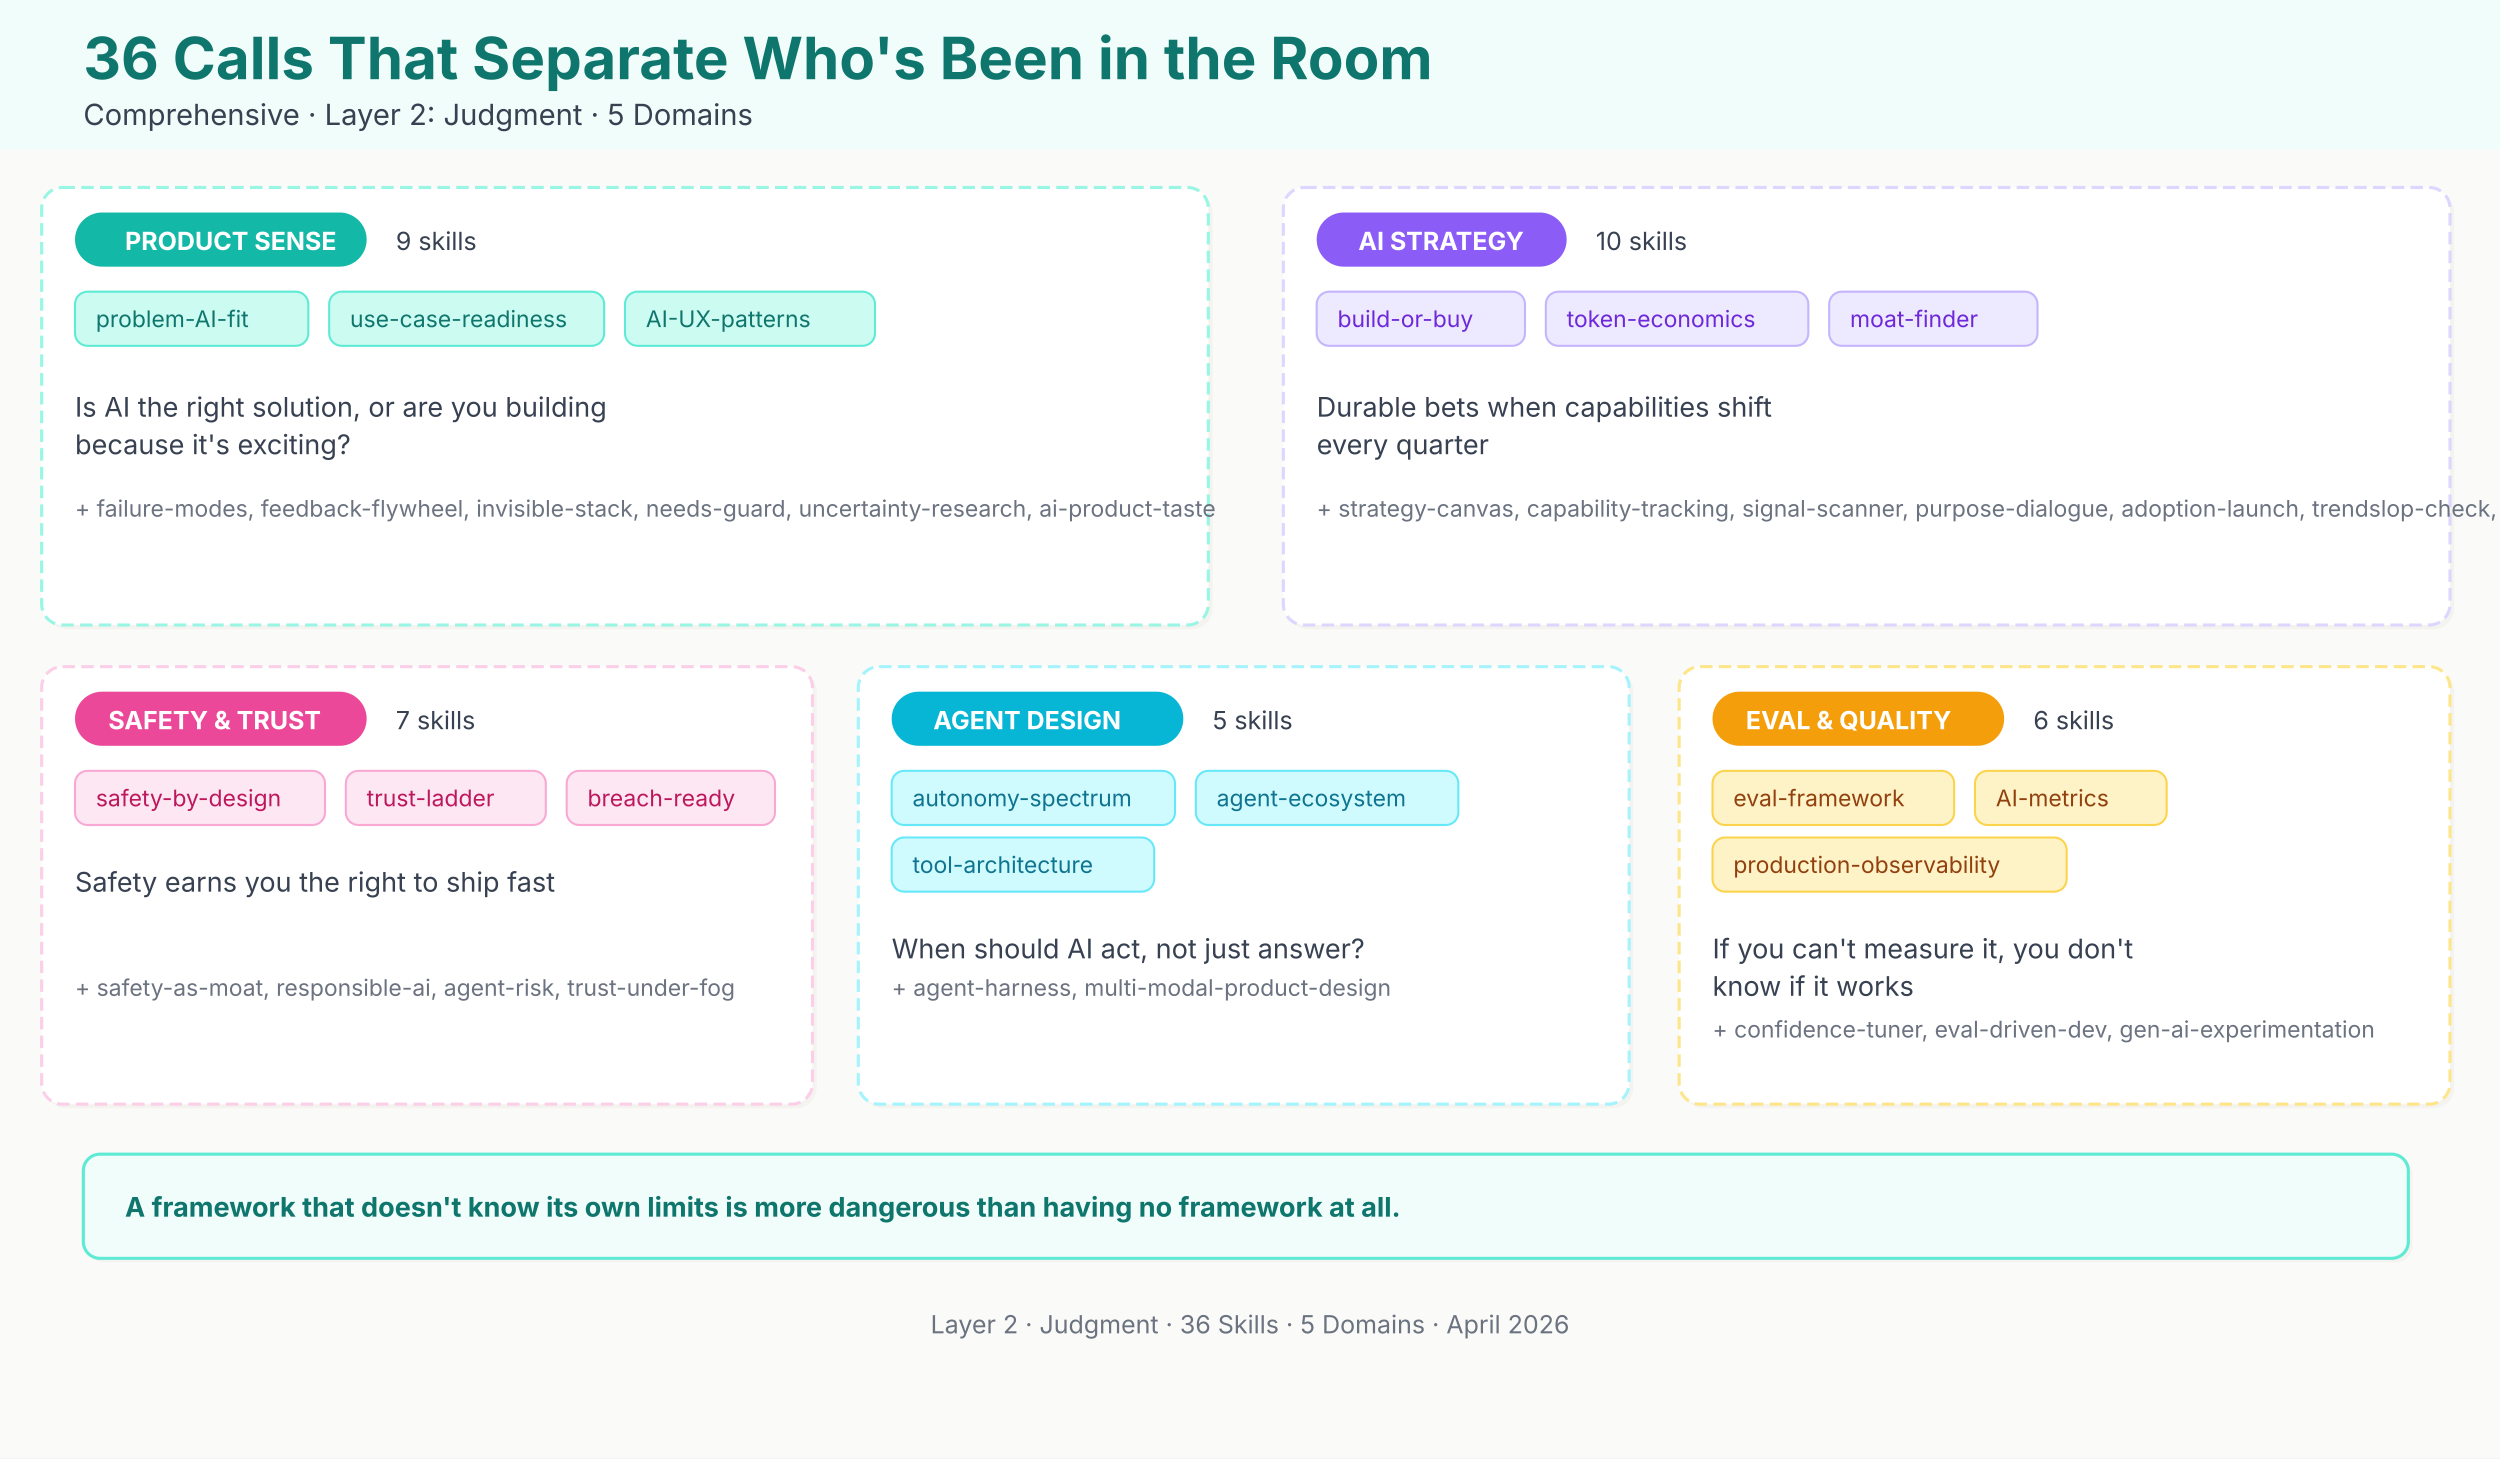
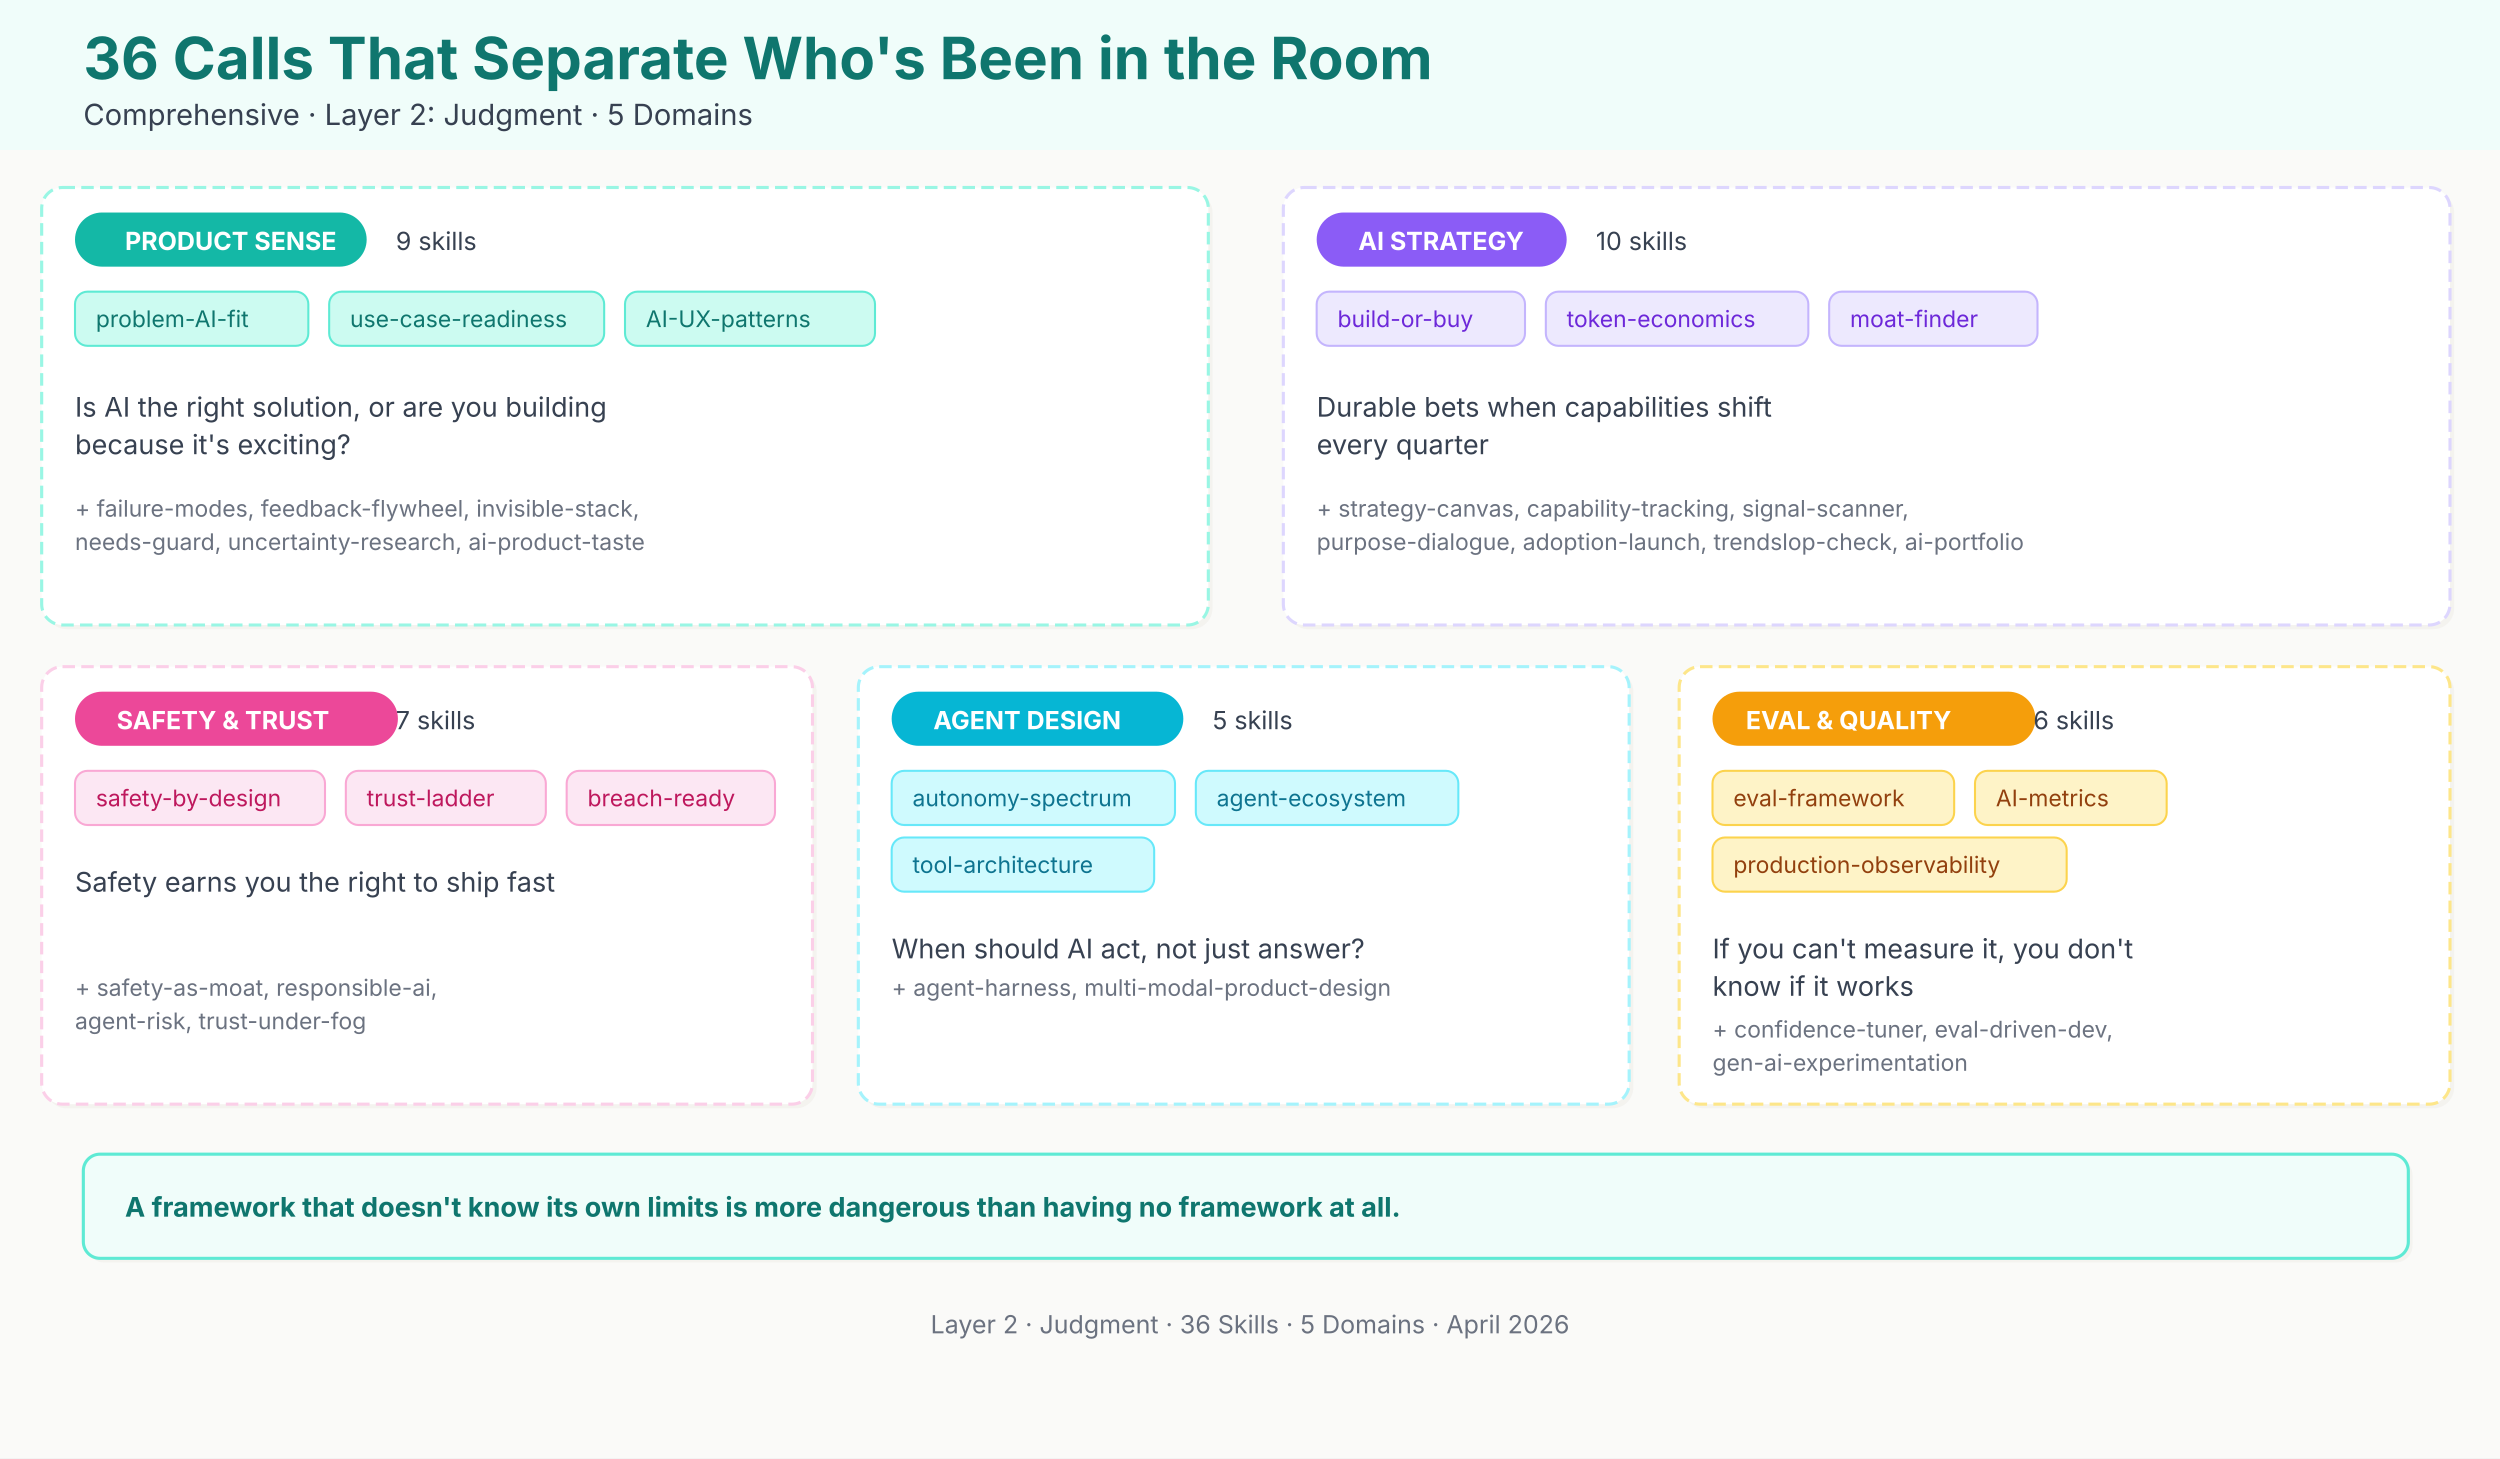
<svg xmlns="http://www.w3.org/2000/svg" viewBox="0 0 1200 700" width="1200" height="700">
  <rect x="0" y="0" width="1200" height="700" fill="#FAFAF8" />
  <rect x="0" y="0" width="1200" height="72" fill="#F0FDFA" />
  <text x="40" y="38" font-family="Inter, Segoe UI, sans-serif" font-size="28" font-weight="bold" fill="#0F766E">36 Calls That Separate Who's Been in the Room</text>
  <text x="40" y="60" font-family="Inter, Segoe UI, sans-serif" font-size="14" fill="#374151">Comprehensive  ·  Layer 2: Judgment  ·  5 Domains</text>
  <rect x="22" y="92" width="560" height="210" rx="10" fill="#E8E5E0" opacity="0.35" />
  <rect x="20" y="90" width="560" height="210" rx="10" fill="#FFFFFF" stroke="#99F6E4" stroke-width="1.5" stroke-dasharray="6 3" />
  <rect x="36" y="102" width="140" height="26" rx="13" fill="#14B8A6" />
  <text x="60" y="120" font-family="Inter, Segoe UI, sans-serif" font-size="12" font-weight="bold" fill="#FFFFFF">PRODUCT SENSE</text>
  <text x="190" y="120" font-family="Inter, Segoe UI, sans-serif" font-size="12" fill="#374151">9 skills</text>
  <rect x="36" y="140" width="112" height="26" rx="6" fill="#CCFBF1" stroke="#5EEAD4" stroke-width="1" />
  <text x="46" y="157" font-family="Inter, Segoe UI, sans-serif" font-size="11" fill="#0F766E">problem-AI-fit</text>
  <rect x="158" y="140" width="132" height="26" rx="6" fill="#CCFBF1" stroke="#5EEAD4" stroke-width="1" />
  <text x="168" y="157" font-family="Inter, Segoe UI, sans-serif" font-size="11" fill="#0F766E">use-case-readiness</text>
  <rect x="300" y="140" width="120" height="26" rx="6" fill="#CCFBF1" stroke="#5EEAD4" stroke-width="1" />
  <text x="310" y="157" font-family="Inter, Segoe UI, sans-serif" font-size="11" fill="#0F766E">AI-UX-patterns</text>
  <text x="36" y="200" font-family="Inter, Segoe UI, sans-serif" font-size="13" fill="#374151">Is AI the right solution, or are you building</text>
  <text x="36" y="218" font-family="Inter, Segoe UI, sans-serif" font-size="13" fill="#374151">because it's exciting?</text>
-   <text x="36" y="248" font-family="Inter, Segoe UI, sans-serif" font-size="11" fill="#6B7280">+ failure-modes, feedback-flywheel, invisible-stack, needs-guard, uncertainty-research, ai-product-taste</text>
+   <text x="36" y="248" font-family="Inter, Segoe UI, sans-serif" font-size="11" fill="#6B7280">+ failure-modes, feedback-flywheel, invisible-stack,</text>
+   <text x="36" y="264" font-family="Inter, Segoe UI, sans-serif" font-size="11" fill="#6B7280">needs-guard, uncertainty-research, ai-product-taste</text>
  <rect x="618" y="92" width="560" height="210" rx="10" fill="#E8E5E0" opacity="0.35" />
  <rect x="616" y="90" width="560" height="210" rx="10" fill="#FFFFFF" stroke="#DDD6FE" stroke-width="1.5" stroke-dasharray="6 3" />
  <rect x="632" y="102" width="120" height="26" rx="13" fill="#8B5CF6" />
  <text x="652" y="120" font-family="Inter, Segoe UI, sans-serif" font-size="12" font-weight="bold" fill="#FFFFFF">AI STRATEGY</text>
  <text x="766" y="120" font-family="Inter, Segoe UI, sans-serif" font-size="12" fill="#374151">10 skills</text>
  <rect x="632" y="140" width="100" height="26" rx="6" fill="#EDE9FE" stroke="#C4B5FD" stroke-width="1" />
  <text x="642" y="157" font-family="Inter, Segoe UI, sans-serif" font-size="11" fill="#6D28D9">build-or-buy</text>
  <rect x="742" y="140" width="126" height="26" rx="6" fill="#EDE9FE" stroke="#C4B5FD" stroke-width="1" />
  <text x="752" y="157" font-family="Inter, Segoe UI, sans-serif" font-size="11" fill="#6D28D9">token-economics</text>
  <rect x="878" y="140" width="100" height="26" rx="6" fill="#EDE9FE" stroke="#C4B5FD" stroke-width="1" />
  <text x="888" y="157" font-family="Inter, Segoe UI, sans-serif" font-size="11" fill="#6D28D9">moat-finder</text>
  <text x="632" y="200" font-family="Inter, Segoe UI, sans-serif" font-size="13" fill="#374151">Durable bets when capabilities shift</text>
  <text x="632" y="218" font-family="Inter, Segoe UI, sans-serif" font-size="13" fill="#374151">every quarter</text>
-   <text x="632" y="248" font-family="Inter, Segoe UI, sans-serif" font-size="11" fill="#6B7280">+ strategy-canvas, capability-tracking, signal-scanner, purpose-dialogue, adoption-launch, trendslop-check, ai-portfolio</text>
+   <text x="632" y="248" font-family="Inter, Segoe UI, sans-serif" font-size="11" fill="#6B7280">+ strategy-canvas, capability-tracking, signal-scanner,</text>
+   <text x="632" y="264" font-family="Inter, Segoe UI, sans-serif" font-size="11" fill="#6B7280">purpose-dialogue, adoption-launch, trendslop-check, ai-portfolio</text>
  <rect x="22" y="322" width="370" height="210" rx="10" fill="#E8E5E0" opacity="0.35" />
  <rect x="20" y="320" width="370" height="210" rx="10" fill="#FFFFFF" stroke="#FBCFE8" stroke-width="1.5" stroke-dasharray="6 3" />
-   <rect x="36" y="332" width="140" height="26" rx="13" fill="#EC4899" />
-   <text x="52" y="350" font-family="Inter, Segoe UI, sans-serif" font-size="12" font-weight="bold" fill="#FFFFFF">SAFETY &amp; TRUST</text>
+   <rect x="36" y="332" width="155" height="26" rx="13" fill="#EC4899" />
+   <text x="56" y="350" font-family="Inter, Segoe UI, sans-serif" font-size="12" font-weight="bold" fill="#FFFFFF">SAFETY &amp; TRUST</text>
  <text x="190" y="350" font-family="Inter, Segoe UI, sans-serif" font-size="12" fill="#374151">7 skills</text>
  <rect x="36" y="370" width="120" height="26" rx="6" fill="#FCE7F3" stroke="#F9A8D4" stroke-width="1" />
  <text x="46" y="387" font-family="Inter, Segoe UI, sans-serif" font-size="11" fill="#BE185D">safety-by-design</text>
  <rect x="166" y="370" width="96" height="26" rx="6" fill="#FCE7F3" stroke="#F9A8D4" stroke-width="1" />
  <text x="176" y="387" font-family="Inter, Segoe UI, sans-serif" font-size="11" fill="#BE185D">trust-ladder</text>
  <rect x="272" y="370" width="100" height="26" rx="6" fill="#FCE7F3" stroke="#F9A8D4" stroke-width="1" />
  <text x="282" y="387" font-family="Inter, Segoe UI, sans-serif" font-size="11" fill="#BE185D">breach-ready</text>
  <text x="36" y="428" font-family="Inter, Segoe UI, sans-serif" font-size="13" fill="#374151">Safety earns you the right to ship fast</text>
-   <text x="36" y="478" font-family="Inter, Segoe UI, sans-serif" font-size="11" fill="#6B7280">+ safety-as-moat, responsible-ai, agent-risk, trust-under-fog</text>
+   <text x="36" y="478" font-family="Inter, Segoe UI, sans-serif" font-size="11" fill="#6B7280">+ safety-as-moat, responsible-ai,</text>
+   <text x="36" y="494" font-family="Inter, Segoe UI, sans-serif" font-size="11" fill="#6B7280">agent-risk, trust-under-fog</text>
  <rect x="414" y="322" width="370" height="210" rx="10" fill="#E8E5E0" opacity="0.35" />
  <rect x="412" y="320" width="370" height="210" rx="10" fill="#FFFFFF" stroke="#A5F3FC" stroke-width="1.5" stroke-dasharray="6 3" />
  <rect x="428" y="332" width="140" height="26" rx="13" fill="#06B6D4" />
  <text x="448" y="350" font-family="Inter, Segoe UI, sans-serif" font-size="12" font-weight="bold" fill="#FFFFFF">AGENT DESIGN</text>
  <text x="582" y="350" font-family="Inter, Segoe UI, sans-serif" font-size="12" fill="#374151">5 skills</text>
  <rect x="428" y="370" width="136" height="26" rx="6" fill="#CFFAFE" stroke="#67E8F9" stroke-width="1" />
  <text x="438" y="387" font-family="Inter, Segoe UI, sans-serif" font-size="11" fill="#0E7490">autonomy-spectrum</text>
  <rect x="574" y="370" width="126" height="26" rx="6" fill="#CFFAFE" stroke="#67E8F9" stroke-width="1" />
  <text x="584" y="387" font-family="Inter, Segoe UI, sans-serif" font-size="11" fill="#0E7490">agent-ecosystem</text>
  <rect x="428" y="402" width="126" height="26" rx="6" fill="#CFFAFE" stroke="#67E8F9" stroke-width="1" />
  <text x="438" y="419" font-family="Inter, Segoe UI, sans-serif" font-size="11" fill="#0E7490">tool-architecture</text>
  <text x="428" y="460" font-family="Inter, Segoe UI, sans-serif" font-size="13" fill="#374151">When should AI act, not just answer?</text>
  <text x="428" y="478" font-family="Inter, Segoe UI, sans-serif" font-size="11" fill="#6B7280">+ agent-harness, multi-modal-product-design</text>
  <rect x="808" y="322" width="370" height="210" rx="10" fill="#E8E5E0" opacity="0.35" />
  <rect x="806" y="320" width="370" height="210" rx="10" fill="#FFFFFF" stroke="#FDE68A" stroke-width="1.5" stroke-dasharray="6 3" />
-   <rect x="822" y="332" width="140" height="26" rx="13" fill="#F59E0B" />
+   <rect x="822" y="332" width="155" height="26" rx="13" fill="#F59E0B" />
  <text x="838" y="350" font-family="Inter, Segoe UI, sans-serif" font-size="12" font-weight="bold" fill="#FFFFFF">EVAL &amp; QUALITY</text>
  <text x="976" y="350" font-family="Inter, Segoe UI, sans-serif" font-size="12" fill="#374151">6 skills</text>
  <rect x="822" y="370" width="116" height="26" rx="6" fill="#FEF3C7" stroke="#FCD34D" stroke-width="1" />
  <text x="832" y="387" font-family="Inter, Segoe UI, sans-serif" font-size="11" fill="#92400E">eval-framework</text>
  <rect x="948" y="370" width="92" height="26" rx="6" fill="#FEF3C7" stroke="#FCD34D" stroke-width="1" />
  <text x="958" y="387" font-family="Inter, Segoe UI, sans-serif" font-size="11" fill="#92400E">AI-metrics</text>
  <rect x="822" y="402" width="170" height="26" rx="6" fill="#FEF3C7" stroke="#FCD34D" stroke-width="1" />
  <text x="832" y="419" font-family="Inter, Segoe UI, sans-serif" font-size="11" fill="#92400E">production-observability</text>
  <text x="822" y="460" font-family="Inter, Segoe UI, sans-serif" font-size="13" fill="#374151">If you can't measure it, you don't</text>
  <text x="822" y="478" font-family="Inter, Segoe UI, sans-serif" font-size="13" fill="#374151">know if it works</text>
-   <text x="822" y="498" font-family="Inter, Segoe UI, sans-serif" font-size="11" fill="#6B7280">+ confidence-tuner, eval-driven-dev, gen-ai-experimentation</text>
+   <text x="822" y="498" font-family="Inter, Segoe UI, sans-serif" font-size="11" fill="#6B7280">+ confidence-tuner, eval-driven-dev,</text>
+   <text x="822" y="514" font-family="Inter, Segoe UI, sans-serif" font-size="11" fill="#6B7280">gen-ai-experimentation</text>
  <rect x="42" y="556" width="1116" height="50" rx="8" fill="#E8E5E0" opacity="0.35" />
  <rect x="40" y="554" width="1116" height="50" rx="8" fill="#F0FDFA" stroke="#5EEAD4" stroke-width="1.5" />
  <text x="60" y="584" font-family="Inter, Segoe UI, sans-serif" font-size="13" font-weight="bold" fill="#0F766E">A framework that doesn't know its own limits is more dangerous than having no framework at all.</text>
  <text x="600" y="640" font-family="Inter, Segoe UI, sans-serif" font-size="12" fill="#6B7280" text-anchor="middle">Layer 2  ·  Judgment  ·  36 Skills  ·  5 Domains  ·  April 2026</text>
</svg>
